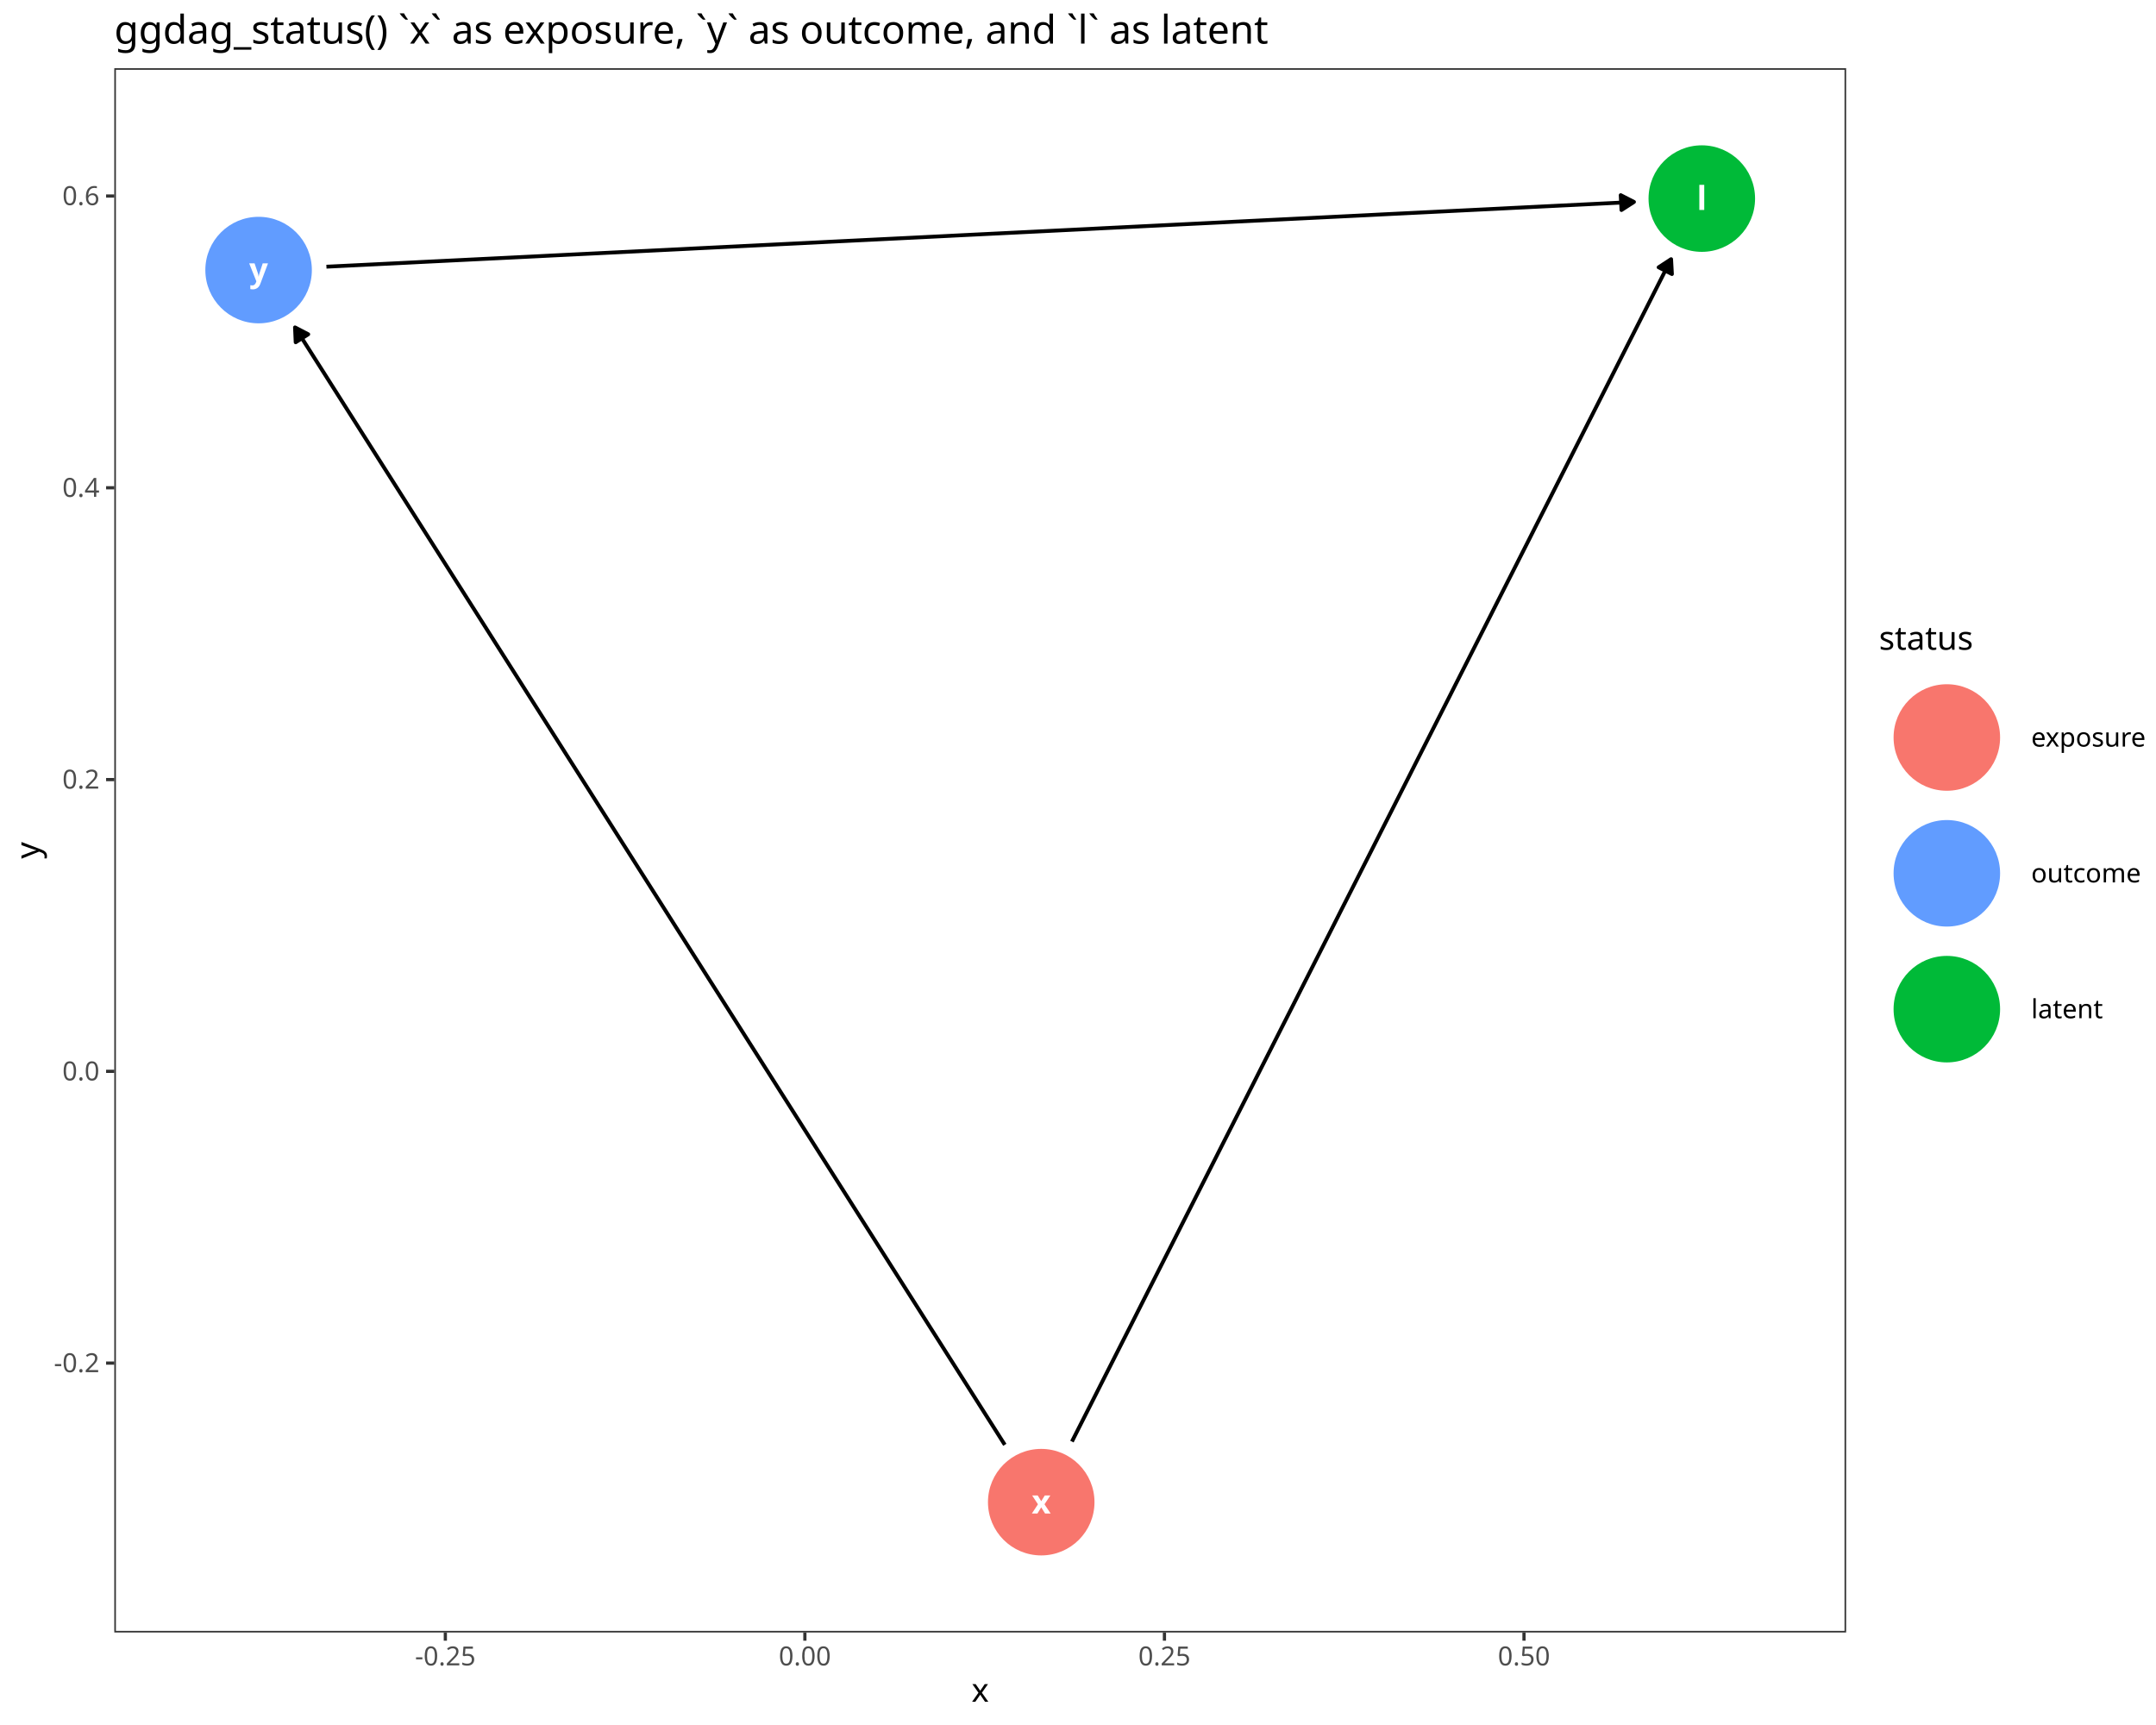
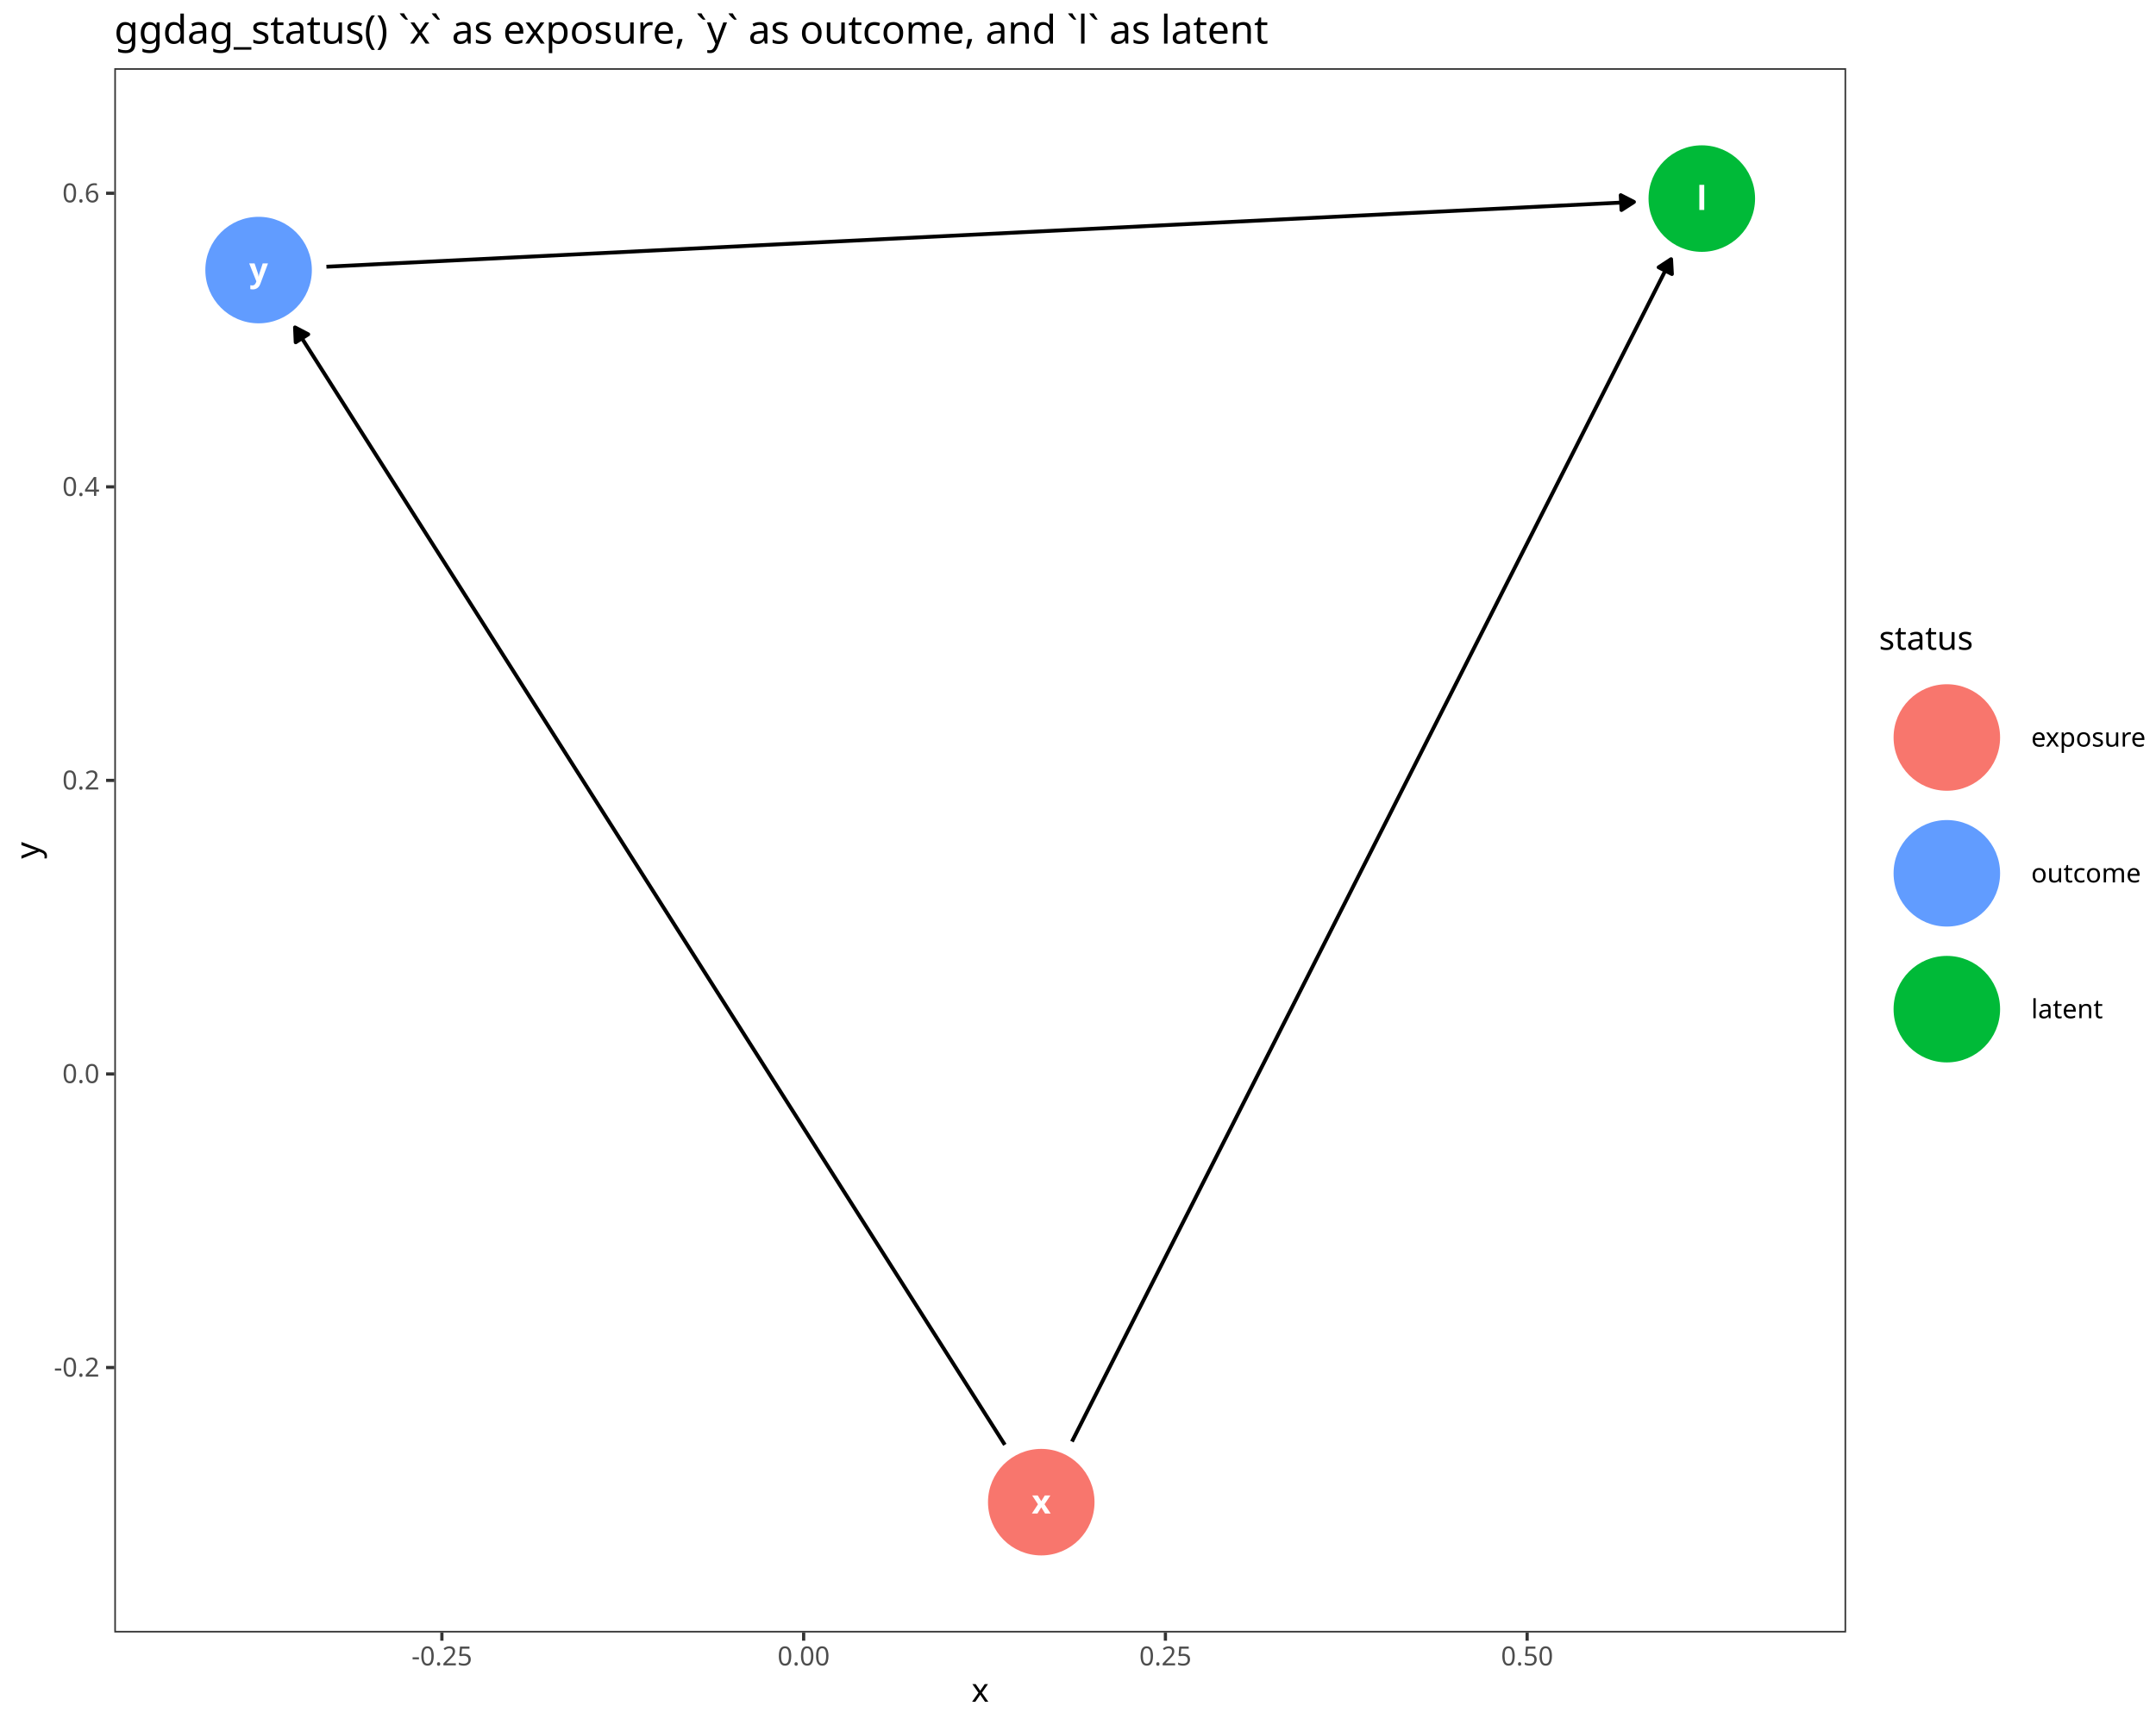
<svg xmlns="http://www.w3.org/2000/svg" class="svglite" data-engine-version="2.0" width="720.00pt" height="576.00pt" viewBox="0 0 720.00 576.00">
  <defs>
    <style type="text/css">
    .svglite line, .svglite polyline, .svglite polygon, .svglite path, .svglite rect, .svglite circle {
      fill: none;
      stroke: #000000;
      stroke-linecap: round;
      stroke-linejoin: round;
      stroke-miterlimit: 10.00;
    }
  </style>
  </defs>
  <rect width="100%" height="100%" style="stroke: none; fill: #FFFFFF;" />
  <defs>
    <clipPath id="cpMC4wMHw3MjAuMDB8MC4wMHw1NzYuMDA=">
      <rect x="0.00" y="0.00" width="720.00" height="576.00" />
    </clipPath>
  </defs>
  <g clip-path="url(#cpMC4wMHw3MjAuMDB8MC4wMHw1NzYuMDA=)">
    <rect x="0.00" y="0.00" width="720.00" height="576.00" style="stroke-width: 1.07; stroke: #FFFFFF; fill: #FFFFFF;" />
  </g>
  <defs>
    <clipPath id="cpMzguMTd8NjE2LjUyfDIyLjc4fDU0NS4xMQ==">
      <rect x="38.17" y="22.78" width="578.35" height="522.33" />
    </clipPath>
  </defs>
  <g clip-path="url(#cpMzguMTd8NjE2LjUyfDIyLjc4fDU0NS4xMQ==)">
    <rect x="38.17" y="22.78" width="578.35" height="522.33" style="stroke-width: 1.07; stroke: none; fill: #FFFFFF;" />
-     <polyline points="357.97,481.36 358.86,479.60 361.09,475.20 363.32,470.81 365.55,466.41 367.77,462.01 370.00,457.62 372.23,453.22 374.46,448.82 376.69,444.43 378.92,440.03 381.14,435.63 383.37,431.24 385.60,426.84 387.83,422.44 390.06,418.05 392.29,413.65 394.51,409.25 396.74,404.86 398.97,400.46 401.20,396.06 403.43,391.67 405.66,387.27 407.88,382.87 410.11,378.48 412.34,374.08 414.57,369.68 416.80,365.29 419.03,360.89 421.25,356.49 423.48,352.10 425.71,347.70 427.94,343.30 430.17,338.91 432.40,334.51 434.62,330.11 436.85,325.72 439.08,321.32 441.31,316.92 443.54,312.53 445.77,308.13 447.99,303.73 450.22,299.34 452.45,294.94 454.68,290.54 456.91,286.15 459.14,281.75 461.36,277.35 463.59,272.96 465.82,268.56 468.05,264.16 470.28,259.77 472.50,255.37 474.73,250.97 476.96,246.58 479.19,242.18 481.42,237.78 483.65,233.39 485.87,228.99 488.10,224.59 490.33,220.20 492.56,215.80 494.79,211.40 497.02,207.01 499.24,202.61 501.47,198.21 503.70,193.82 505.93,189.42 508.16,185.02 510.39,180.63 512.61,176.23 514.84,171.83 517.07,167.44 519.30,163.04 521.53,158.64 523.76,154.25 525.98,149.85 528.21,145.45 530.44,141.05 532.67,136.66 534.90,132.26 537.13,127.86 539.35,123.47 541.58,119.07 543.81,114.67 546.04,110.28 548.27,105.88 550.50,101.48 552.72,97.09 554.95,92.69 557.18,88.29 558.07,86.54 " style="stroke-width: 1.28; stroke-linecap: butt;" />
+     <polyline points="357.98,481.36 358.87,479.60 361.10,475.20 363.32,470.81 365.55,466.41 367.78,462.01 370.01,457.62 372.24,453.22 374.47,448.82 376.69,444.43 378.92,440.03 381.15,435.63 383.38,431.24 385.61,426.84 387.84,422.44 390.06,418.05 392.29,413.65 394.52,409.25 396.75,404.86 398.98,400.46 401.20,396.06 403.43,391.67 405.66,387.27 407.89,382.87 410.12,378.48 412.35,374.08 414.57,369.68 416.80,365.29 419.03,360.89 421.26,356.49 423.49,352.10 425.72,347.70 427.94,343.30 430.17,338.91 432.40,334.51 434.63,330.11 436.86,325.72 439.08,321.32 441.31,316.92 443.54,312.53 445.77,308.13 448.00,303.73 450.23,299.34 452.45,294.94 454.68,290.54 456.91,286.15 459.14,281.75 461.37,277.35 463.60,272.96 465.82,268.56 468.05,264.16 470.28,259.77 472.51,255.37 474.74,250.97 476.96,246.58 479.19,242.18 481.42,237.78 483.65,233.39 485.88,228.99 488.11,224.59 490.33,220.20 492.56,215.80 494.79,211.40 497.02,207.01 499.25,202.61 501.47,198.21 503.70,193.82 505.93,189.42 508.16,185.02 510.39,180.63 512.62,176.23 514.84,171.83 517.07,167.44 519.30,163.04 521.53,158.64 523.76,154.25 525.99,149.85 528.21,145.45 530.44,141.05 532.67,136.66 534.90,132.26 537.13,127.86 539.35,123.47 541.58,119.07 543.81,114.67 546.04,110.28 548.27,105.88 550.50,101.48 552.72,97.09 554.95,92.69 557.18,88.29 558.07,86.54 " style="stroke-width: 1.28; stroke-linecap: butt;" />
    <polygon points="558.34,91.51 558.07,86.54 553.90,89.26 " style="stroke-width: 1.28; stroke-linecap: butt; fill: #000000;" />
-     <polyline points="335.56,482.44 334.52,480.81 331.88,476.65 329.24,472.50 326.60,468.34 323.96,464.18 321.32,460.03 318.68,455.87 316.04,451.72 313.40,447.56 310.76,443.41 308.12,439.25 305.48,435.09 302.84,430.94 300.20,426.78 297.56,422.63 294.92,418.47 292.28,414.32 289.64,410.16 287.00,406.01 284.36,401.85 281.72,397.69 279.08,393.54 276.44,389.38 273.80,385.23 271.16,381.07 268.52,376.92 265.88,372.76 263.24,368.60 260.60,364.45 257.96,360.29 255.32,356.14 252.68,351.98 250.04,347.83 247.40,343.67 244.76,339.51 242.12,335.36 239.48,331.20 236.84,327.05 234.20,322.89 231.56,318.74 228.92,314.58 226.28,310.43 223.64,306.27 221.00,302.11 218.36,297.96 215.72,293.80 213.08,289.65 210.44,285.49 207.80,281.34 205.16,277.18 202.52,273.02 199.88,268.87 197.24,264.71 194.60,260.56 191.96,256.40 189.32,252.25 186.68,248.09 184.04,243.93 181.40,239.78 178.76,235.62 176.12,231.47 173.48,227.31 170.84,223.16 168.20,219.00 165.56,214.85 162.92,210.69 160.28,206.53 157.64,202.38 155.00,198.22 152.36,194.07 149.72,189.91 147.08,185.76 144.44,181.60 141.80,177.44 139.16,173.29 136.52,169.13 133.88,164.98 131.24,160.82 128.60,156.67 125.96,152.51 123.32,148.35 120.68,144.20 118.04,140.04 115.40,135.89 112.76,131.73 110.12,127.58 107.48,123.42 104.84,119.27 102.20,115.11 99.56,110.95 98.52,109.32 " style="stroke-width: 1.28; stroke-linecap: butt;" />
-     <polygon points="102.94,111.62 98.52,109.32 98.74,114.29 " style="stroke-width: 1.28; stroke-linecap: butt; fill: #000000;" />
-     <polyline points="109.01,89.05 110.71,88.97 115.57,88.73 120.44,88.49 125.31,88.25 130.18,88.01 135.05,87.77 139.92,87.52 144.78,87.28 149.65,87.04 154.52,86.80 159.39,86.56 164.26,86.32 169.12,86.08 173.99,85.84 178.86,85.60 183.73,85.35 188.60,85.11 193.47,84.87 198.33,84.63 203.20,84.39 208.07,84.15 212.94,83.91 217.81,83.67 222.68,83.43 227.54,83.19 232.41,82.94 237.28,82.70 242.15,82.46 247.02,82.22 251.89,81.98 256.75,81.74 261.62,81.50 266.49,81.26 271.36,81.02 276.23,80.77 281.09,80.53 285.96,80.29 290.83,80.05 295.70,79.81 300.57,79.57 305.44,79.33 310.30,79.09 315.17,78.85 320.04,78.60 324.91,78.36 329.78,78.12 334.65,77.88 339.51,77.64 344.38,77.40 349.25,77.16 354.12,76.92 358.99,76.68 363.86,76.44 368.72,76.19 373.59,75.95 378.46,75.71 383.33,75.47 388.20,75.23 393.06,74.99 397.93,74.75 402.80,74.51 407.67,74.27 412.54,74.02 417.41,73.78 422.27,73.54 427.14,73.30 432.01,73.06 436.88,72.82 441.75,72.58 446.62,72.34 451.48,72.10 456.35,71.86 461.22,71.61 466.09,71.37 470.96,71.13 475.82,70.89 480.69,70.65 485.56,70.41 490.43,70.17 495.30,69.93 500.17,69.69 505.03,69.44 509.90,69.20 514.77,68.96 519.64,68.72 524.51,68.48 529.38,68.24 534.24,68.00 539.11,67.76 543.98,67.52 545.67,67.43 " style="stroke-width: 1.28; stroke-linecap: butt;" />
+     <polyline points="335.57,482.44 334.53,480.81 331.89,476.65 329.25,472.50 326.61,468.34 323.97,464.18 321.33,460.03 318.69,455.87 316.05,451.72 313.41,447.56 310.77,443.41 308.13,439.25 305.49,435.10 302.85,430.94 300.21,426.78 297.57,422.63 294.93,418.47 292.29,414.32 289.65,410.16 287.01,406.01 284.37,401.85 281.73,397.70 279.09,393.54 276.45,389.38 273.81,385.23 271.17,381.07 268.53,376.92 265.89,372.76 263.25,368.61 260.61,364.45 257.97,360.30 255.33,356.14 252.69,351.98 250.05,347.83 247.41,343.67 244.77,339.52 242.13,335.36 239.49,331.21 236.85,327.05 234.21,322.90 231.57,318.74 228.93,314.58 226.29,310.43 223.65,306.27 221.01,302.12 218.37,297.96 215.73,293.81 213.09,289.65 210.45,285.50 207.81,281.34 205.17,277.18 202.53,273.03 199.89,268.87 197.25,264.72 194.61,260.56 191.97,256.41 189.33,252.25 186.69,248.10 184.05,243.94 181.41,239.78 178.77,235.63 176.13,231.47 173.49,227.32 170.85,223.16 168.21,219.01 165.57,214.85 162.93,210.70 160.29,206.54 157.65,202.38 155.01,198.23 152.37,194.07 149.73,189.92 147.08,185.76 144.44,181.61 141.80,177.45 139.16,173.30 136.52,169.14 133.88,164.98 131.24,160.83 128.60,156.67 125.96,152.52 123.32,148.36 120.68,144.21 118.04,140.05 115.40,135.89 112.76,131.74 110.12,127.58 107.48,123.43 104.84,119.27 102.20,115.12 99.56,110.96 98.52,109.32 " style="stroke-width: 1.28; stroke-linecap: butt;" />
+     <polygon points="102.94,111.63 98.52,109.32 98.74,114.30 " style="stroke-width: 1.28; stroke-linecap: butt; fill: #000000;" />
+     <polyline points="109.01,89.06 110.71,88.98 115.57,88.74 120.44,88.50 125.31,88.25 130.18,88.01 135.05,87.77 139.92,87.53 144.78,87.29 149.65,87.05 154.52,86.81 159.39,86.57 164.26,86.33 169.12,86.08 173.99,85.84 178.86,85.60 183.73,85.36 188.60,85.12 193.47,84.88 198.33,84.64 203.20,84.40 208.07,84.16 212.94,83.91 217.81,83.67 222.68,83.43 227.54,83.19 232.41,82.95 237.28,82.71 242.15,82.47 247.02,82.23 251.89,81.98 256.75,81.74 261.62,81.50 266.49,81.26 271.36,81.02 276.23,80.78 281.09,80.54 285.96,80.30 290.83,80.06 295.70,79.81 300.57,79.57 305.44,79.33 310.30,79.09 315.17,78.85 320.04,78.61 324.91,78.37 329.78,78.13 334.65,77.89 339.51,77.64 344.38,77.40 349.25,77.16 354.12,76.92 358.99,76.68 363.86,76.44 368.72,76.20 373.59,75.96 378.46,75.72 383.33,75.47 388.20,75.23 393.06,74.99 397.93,74.75 402.80,74.51 407.67,74.27 412.54,74.03 417.41,73.79 422.27,73.55 427.14,73.30 432.01,73.06 436.88,72.82 441.75,72.58 446.62,72.34 451.48,72.10 456.35,71.86 461.22,71.62 466.09,71.37 470.96,71.13 475.82,70.89 480.69,70.65 485.56,70.41 490.43,70.17 495.30,69.93 500.17,69.69 505.03,69.45 509.90,69.20 514.77,68.96 519.64,68.72 524.51,68.48 529.38,68.24 534.24,68.00 539.11,67.76 543.98,67.52 545.67,67.43 " style="stroke-width: 1.28; stroke-linecap: butt;" />
    <polygon points="541.49,70.13 545.67,67.43 541.24,65.16 " style="stroke-width: 1.28; stroke-linecap: butt; fill: #000000;" />
    <circle cx="568.32" cy="66.31" r="17.43" style="stroke-width: 0.71; stroke: #00BA38; fill: #00BA38;" />
-     <circle cx="347.72" cy="501.59" r="17.43" style="stroke-width: 0.71; stroke: #F8766D; fill: #F8766D;" />
+     <circle cx="347.73" cy="501.59" r="17.43" style="stroke-width: 0.71; stroke: #F8766D; fill: #F8766D;" />
    <circle cx="86.36" cy="90.18" r="17.43" style="stroke-width: 0.71; stroke: #619CFF; fill: #619CFF;" />
    <text x="568.32" y="70.11" text-anchor="middle" style="font-size: 11.04px; font-weight: bold; fill: #FFFFFF; font-family: sans;" textLength="2.45px" lengthAdjust="spacingAndGlyphs">l</text>
-     <text x="347.72" y="505.38" text-anchor="middle" style="font-size: 11.04px; font-weight: bold; fill: #FFFFFF; font-family: sans;" textLength="5.52px" lengthAdjust="spacingAndGlyphs">x</text>
-     <text x="86.36" y="93.97" text-anchor="middle" style="font-size: 11.04px; font-weight: bold; fill: #FFFFFF; font-family: sans;" textLength="5.52px" lengthAdjust="spacingAndGlyphs">y</text>
+     <text x="347.73" y="505.38" text-anchor="middle" style="font-size: 11.04px; font-weight: bold; fill: #FFFFFF; font-family: sans;" textLength="5.52px" lengthAdjust="spacingAndGlyphs">x</text>
+     <text x="86.36" y="93.98" text-anchor="middle" style="font-size: 11.04px; font-weight: bold; fill: #FFFFFF; font-family: sans;" textLength="5.52px" lengthAdjust="spacingAndGlyphs">y</text>
    <rect x="38.17" y="22.78" width="578.35" height="522.33" style="stroke-width: 1.07; stroke: #333333;" />
  </g>
  <g clip-path="url(#cpMC4wMHw3MjAuMDB8MC4wMHw1NzYuMDA=)">
-     <text x="33.24" y="458.19" text-anchor="end" style="font-size: 8.80px; fill: #4D4D4D; font-family: sans;" textLength="15.16px" lengthAdjust="spacingAndGlyphs">-0.2</text>
-     <text x="33.24" y="360.76" text-anchor="end" style="font-size: 8.80px; fill: #4D4D4D; font-family: sans;" textLength="12.23px" lengthAdjust="spacingAndGlyphs">0.0</text>
-     <text x="33.24" y="263.33" text-anchor="end" style="font-size: 8.80px; fill: #4D4D4D; font-family: sans;" textLength="12.23px" lengthAdjust="spacingAndGlyphs">0.2</text>
-     <text x="33.24" y="165.91" text-anchor="end" style="font-size: 8.80px; fill: #4D4D4D; font-family: sans;" textLength="12.23px" lengthAdjust="spacingAndGlyphs">0.4</text>
-     <text x="33.24" y="68.48" text-anchor="end" style="font-size: 8.80px; fill: #4D4D4D; font-family: sans;" textLength="12.23px" lengthAdjust="spacingAndGlyphs">0.6</text>
-     <polyline points="35.43,455.16 38.17,455.16 " style="stroke-width: 1.07; stroke: #333333; stroke-linecap: butt;" />
-     <polyline points="35.43,357.74 38.17,357.74 " style="stroke-width: 1.07; stroke: #333333; stroke-linecap: butt;" />
-     <polyline points="35.43,260.31 38.17,260.31 " style="stroke-width: 1.07; stroke: #333333; stroke-linecap: butt;" />
-     <polyline points="35.43,162.88 38.17,162.88 " style="stroke-width: 1.07; stroke: #333333; stroke-linecap: butt;" />
-     <polyline points="35.43,65.45 38.17,65.45 " style="stroke-width: 1.07; stroke: #333333; stroke-linecap: butt;" />
-     <polyline points="148.72,547.85 148.72,545.11 " style="stroke-width: 1.07; stroke: #333333; stroke-linecap: butt;" />
-     <polyline points="268.79,547.85 268.79,545.11 " style="stroke-width: 1.07; stroke: #333333; stroke-linecap: butt;" />
-     <polyline points="388.87,547.85 388.87,545.11 " style="stroke-width: 1.07; stroke: #333333; stroke-linecap: butt;" />
-     <polyline points="508.94,547.85 508.94,545.11 " style="stroke-width: 1.07; stroke: #333333; stroke-linecap: butt;" />
-     <text x="148.72" y="556.10" text-anchor="middle" style="font-size: 8.80px; fill: #4D4D4D; font-family: sans;" textLength="20.06px" lengthAdjust="spacingAndGlyphs">-0.25</text>
-     <text x="268.79" y="556.10" text-anchor="middle" style="font-size: 8.80px; fill: #4D4D4D; font-family: sans;" textLength="17.13px" lengthAdjust="spacingAndGlyphs">0.00</text>
-     <text x="388.87" y="556.10" text-anchor="middle" style="font-size: 8.80px; fill: #4D4D4D; font-family: sans;" textLength="17.13px" lengthAdjust="spacingAndGlyphs">0.25</text>
-     <text x="508.94" y="556.10" text-anchor="middle" style="font-size: 8.80px; fill: #4D4D4D; font-family: sans;" textLength="17.13px" lengthAdjust="spacingAndGlyphs">0.50</text>
+     <text x="33.24" y="459.66" text-anchor="end" style="font-size: 8.80px; fill: #4D4D4D; font-family: sans;" textLength="15.16px" lengthAdjust="spacingAndGlyphs">-0.2</text>
+     <text x="33.24" y="361.63" text-anchor="end" style="font-size: 8.80px; fill: #4D4D4D; font-family: sans;" textLength="12.23px" lengthAdjust="spacingAndGlyphs">0.0</text>
+     <text x="33.24" y="263.61" text-anchor="end" style="font-size: 8.80px; fill: #4D4D4D; font-family: sans;" textLength="12.23px" lengthAdjust="spacingAndGlyphs">0.2</text>
+     <text x="33.24" y="165.59" text-anchor="end" style="font-size: 8.80px; fill: #4D4D4D; font-family: sans;" textLength="12.23px" lengthAdjust="spacingAndGlyphs">0.4</text>
+     <text x="33.24" y="67.56" text-anchor="end" style="font-size: 8.80px; fill: #4D4D4D; font-family: sans;" textLength="12.23px" lengthAdjust="spacingAndGlyphs">0.6</text>
+     <polyline points="35.43,456.63 38.17,456.63 " style="stroke-width: 1.07; stroke: #333333; stroke-linecap: butt;" />
+     <polyline points="35.43,358.61 38.17,358.61 " style="stroke-width: 1.07; stroke: #333333; stroke-linecap: butt;" />
+     <polyline points="35.43,260.58 38.17,260.58 " style="stroke-width: 1.07; stroke: #333333; stroke-linecap: butt;" />
+     <polyline points="35.43,162.56 38.17,162.56 " style="stroke-width: 1.07; stroke: #333333; stroke-linecap: butt;" />
+     <polyline points="35.43,64.53 38.17,64.53 " style="stroke-width: 1.07; stroke: #333333; stroke-linecap: butt;" />
+     <polyline points="147.57,547.85 147.57,545.11 " style="stroke-width: 1.07; stroke: #333333; stroke-linecap: butt;" />
+     <polyline points="268.38,547.85 268.38,545.11 " style="stroke-width: 1.07; stroke: #333333; stroke-linecap: butt;" />
+     <polyline points="389.19,547.85 389.19,545.11 " style="stroke-width: 1.07; stroke: #333333; stroke-linecap: butt;" />
+     <polyline points="509.99,547.85 509.99,545.11 " style="stroke-width: 1.07; stroke: #333333; stroke-linecap: butt;" />
+     <text x="147.57" y="556.10" text-anchor="middle" style="font-size: 8.80px; fill: #4D4D4D; font-family: sans;" textLength="20.06px" lengthAdjust="spacingAndGlyphs">-0.25</text>
+     <text x="268.38" y="556.10" text-anchor="middle" style="font-size: 8.80px; fill: #4D4D4D; font-family: sans;" textLength="17.13px" lengthAdjust="spacingAndGlyphs">0.00</text>
+     <text x="389.19" y="556.10" text-anchor="middle" style="font-size: 8.80px; fill: #4D4D4D; font-family: sans;" textLength="17.13px" lengthAdjust="spacingAndGlyphs">0.25</text>
+     <text x="509.99" y="556.10" text-anchor="middle" style="font-size: 8.80px; fill: #4D4D4D; font-family: sans;" textLength="17.13px" lengthAdjust="spacingAndGlyphs">0.50</text>
    <text x="327.34" y="568.24" text-anchor="middle" style="font-size: 11.00px; font-family: sans;" textLength="5.50px" lengthAdjust="spacingAndGlyphs">x</text>
    <text transform="translate(13.05,283.95) rotate(-90)" text-anchor="middle" style="font-size: 11.00px; font-family: sans;" textLength="5.50px" lengthAdjust="spacingAndGlyphs">y</text>
    <rect x="627.48" y="208.25" width="87.04" height="151.40" style="stroke-width: 1.07; stroke: none; fill: #FFFFFF;" />
    <text x="627.48" y="216.96" style="font-size: 11.00px; font-family: sans;" textLength="29.36px" lengthAdjust="spacingAndGlyphs">status</text>
    <rect x="627.48" y="223.58" width="45.35" height="45.35" style="stroke-width: 1.07; stroke: none; fill: #FFFFFF;" />
    <circle cx="650.15" cy="246.26" r="17.43" style="stroke-width: 0.71; stroke: #F8766D; fill: #F8766D;" />
    <rect x="627.48" y="268.94" width="45.35" height="45.35" style="stroke-width: 1.07; stroke: none; fill: #FFFFFF;" />
    <circle cx="650.15" cy="291.61" r="17.43" style="stroke-width: 0.71; stroke: #619CFF; fill: #619CFF;" />
    <rect x="627.48" y="314.29" width="45.35" height="45.35" style="stroke-width: 1.07; stroke: none; fill: #FFFFFF;" />
    <circle cx="650.15" cy="336.97" r="17.43" style="stroke-width: 0.71; stroke: #00BA38; fill: #00BA38;" />
    <text x="678.31" y="249.29" style="font-size: 8.80px; font-family: sans;" textLength="36.21px" lengthAdjust="spacingAndGlyphs">exposure</text>
    <text x="678.31" y="294.64" style="font-size: 8.80px; font-family: sans;" textLength="33.76px" lengthAdjust="spacingAndGlyphs">outcome</text>
    <text x="678.31" y="340.00" style="font-size: 8.80px; font-family: sans;" textLength="21.53px" lengthAdjust="spacingAndGlyphs">latent</text>
    <text x="38.17" y="14.56" style="font-size: 13.20px; font-family: sans;" textLength="375.70px" lengthAdjust="spacingAndGlyphs">ggdag_status() `x` as exposure, `y` as outcome, and `l` as latent</text>
  </g>
</svg>
